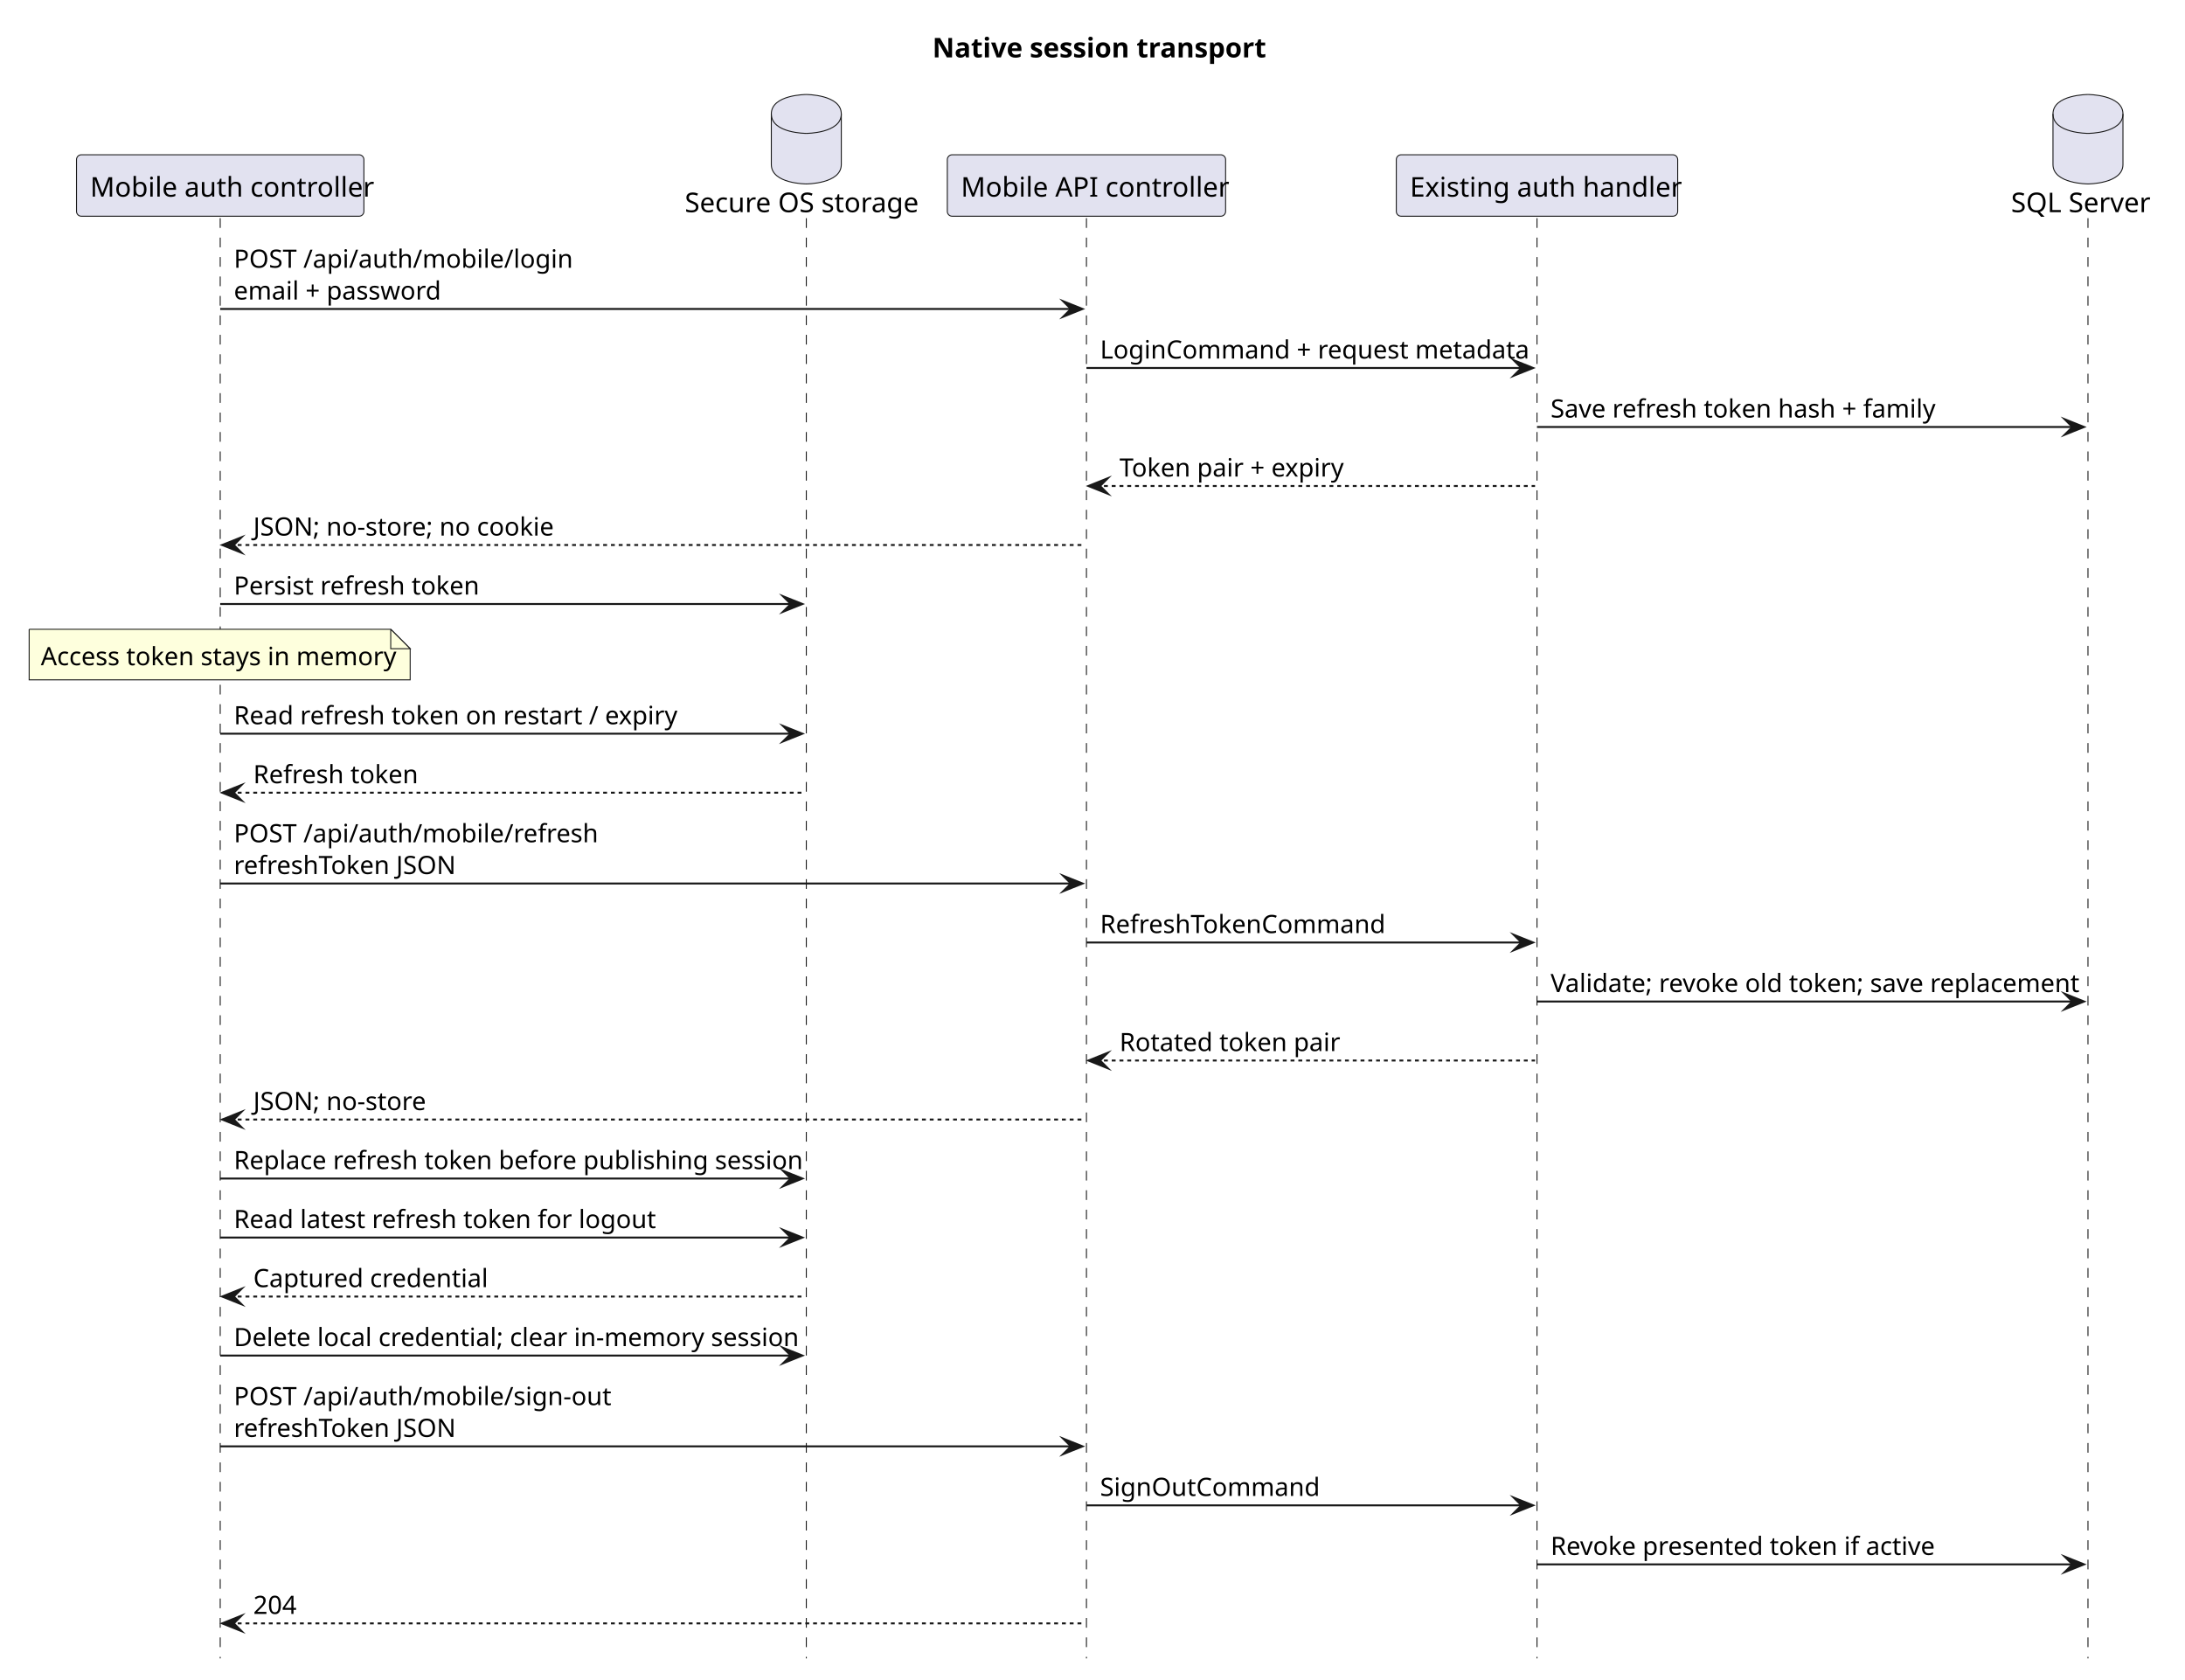
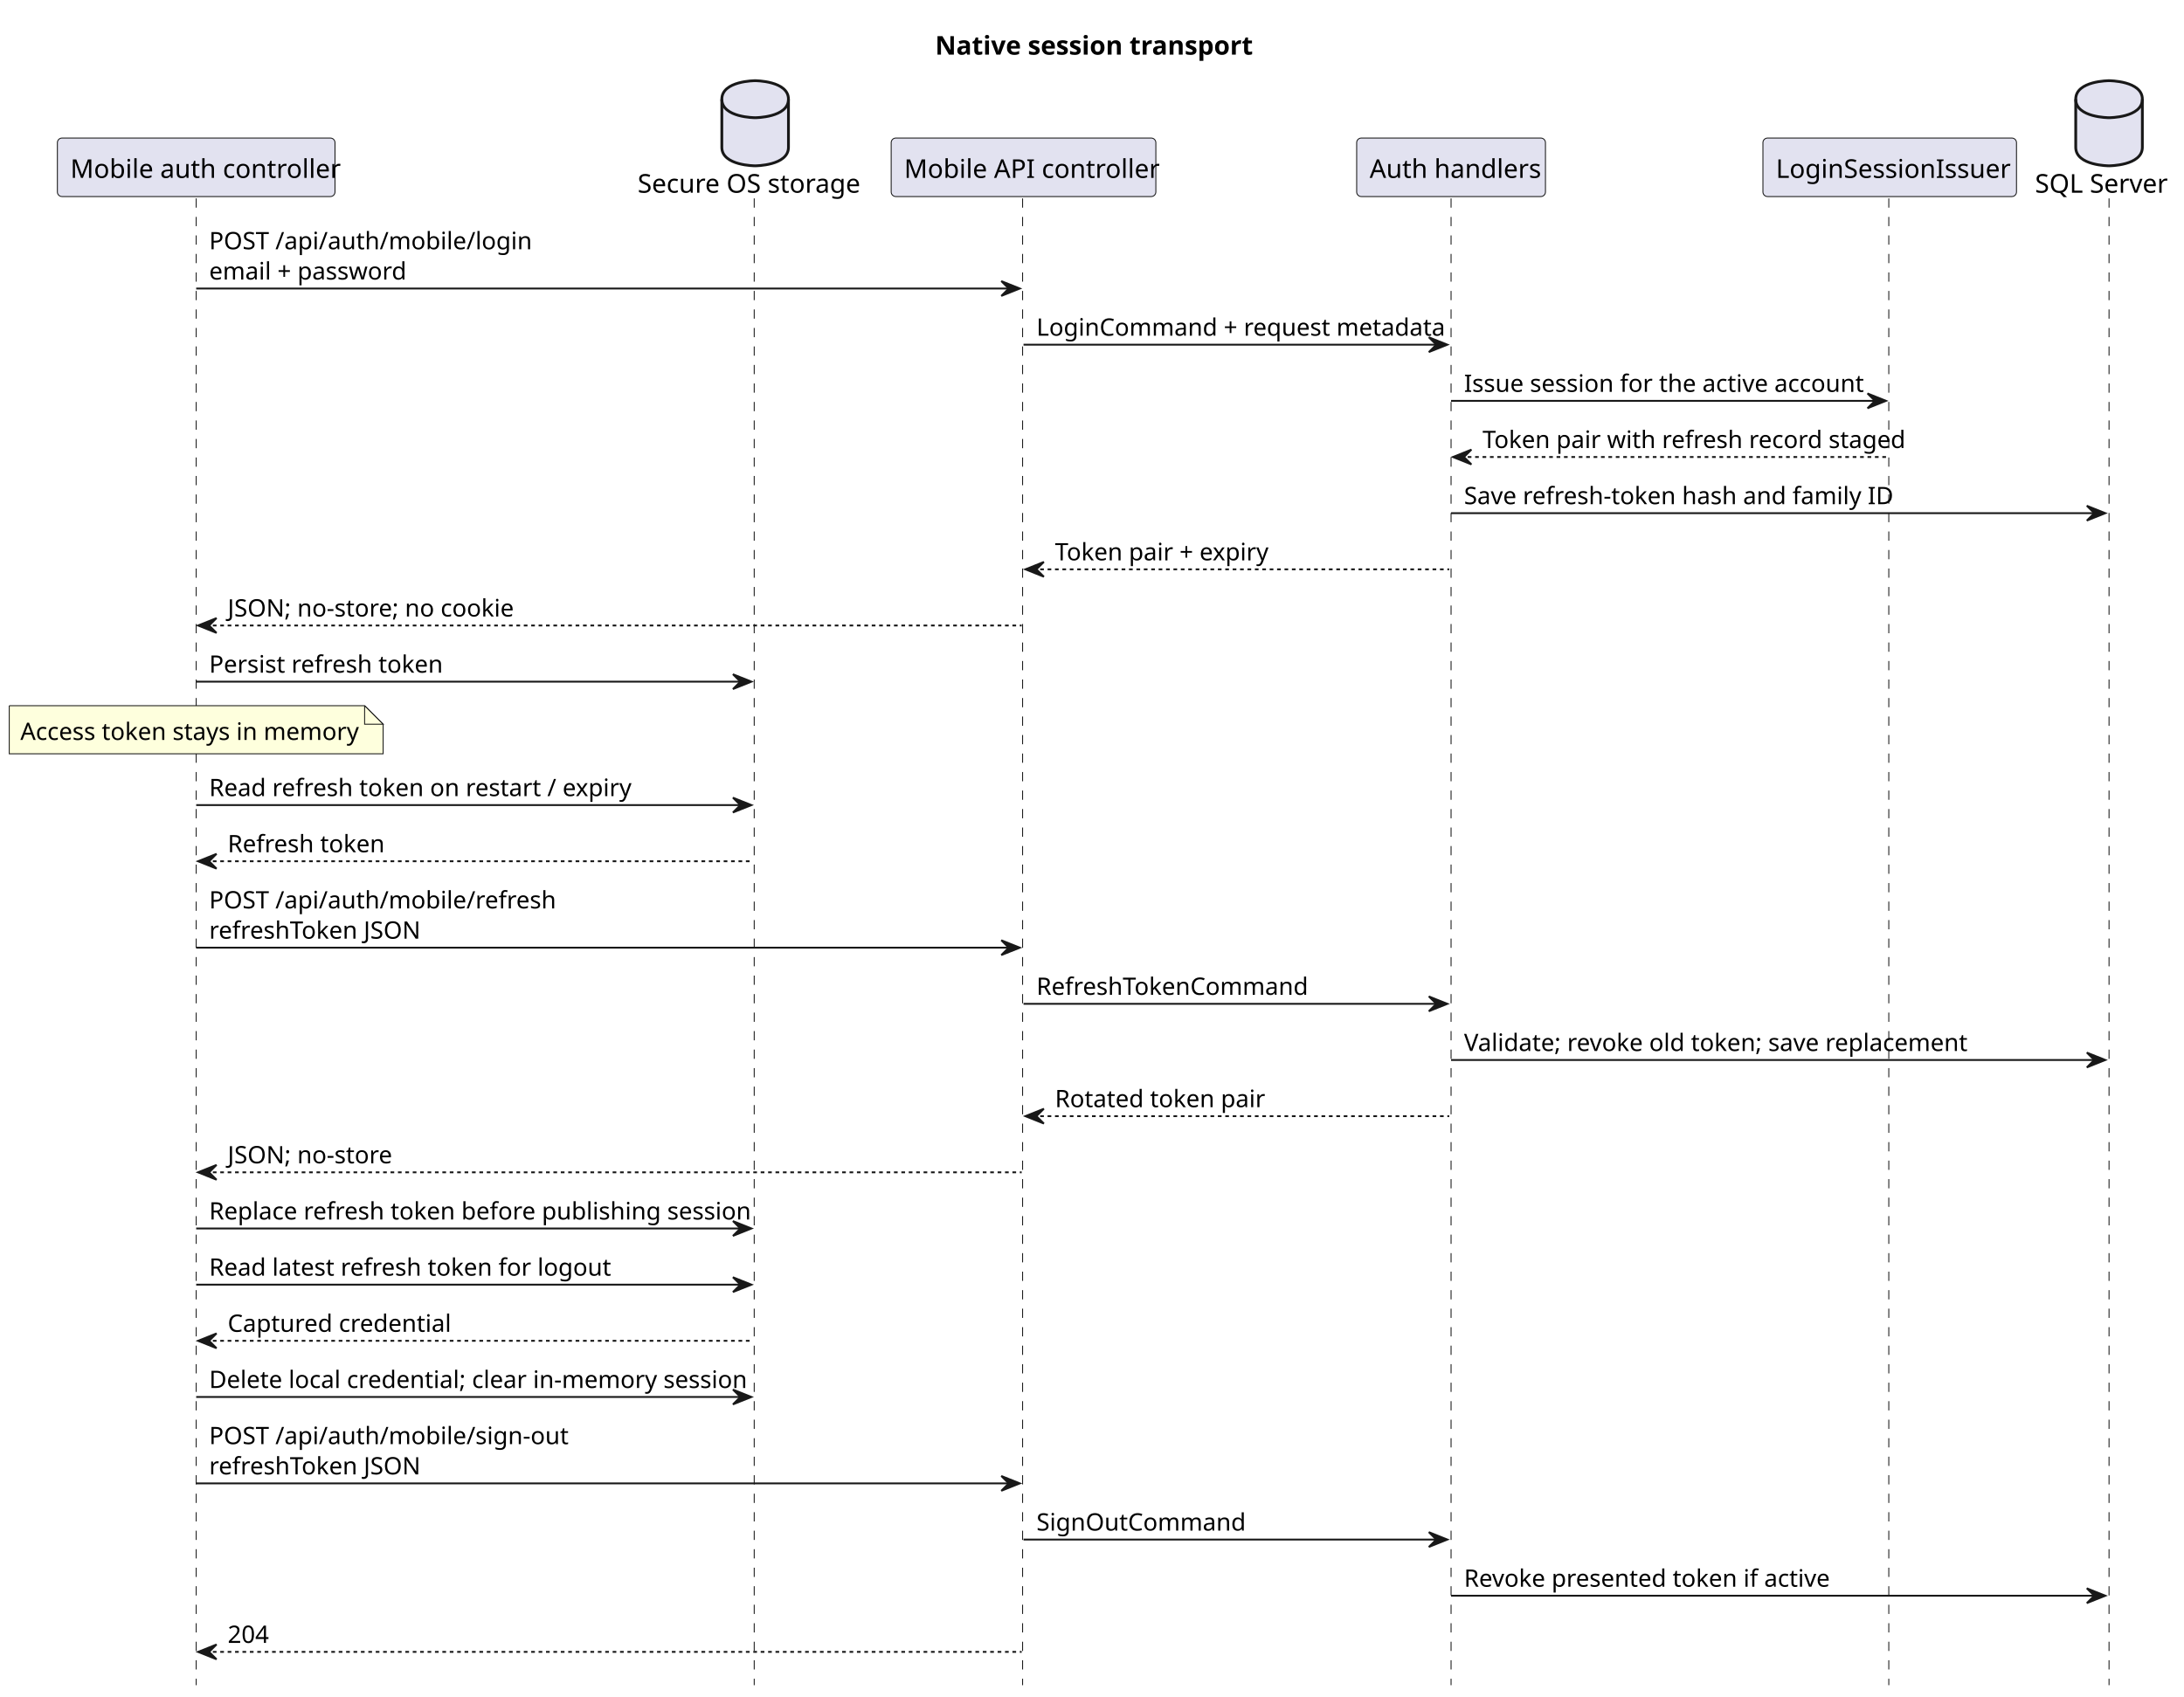
- <svg xmlns="http://www.w3.org/2000/svg" version="1.1" data-diagram-type="SEQUENCE" style="width:1124px;height:864px;background:#FFFFFF;" width="1124px" height="864px" viewBox="0 0 1124 864" zoomAndPan="magnify" preserveAspectRatio="none" contentStyleType="text/css">
+ <svg xmlns="http://www.w3.org/2000/svg" contentStyleType="text/css" height="917px" preserveAspectRatio="none" style="width:1180px;height:917px;background:#FFFFFF;" version="1.1" viewBox="0 0 1180 917" width="1180px" zoomAndPan="magnify">
  <defs />
-   <g font-family="sans-serif" lengthAdjust="spacing">
-     <g class="title" data-source-line="1">
-       <text x="479.635" y="29.533" fill="#000" font-size="14" textLength="163.386" font-weight="700">Native session transport</text>
-     </g>
-     <g class="participant-lifeline" data-qualified-name="Client" data-entity-uid="part1" id="part1-lifeline" data-source-line="3">
-       <g>
-         <rect x="109.779" y="112.219" width="8" height="740.789" fill="#000" fill-opacity="0" />
-         <line x1="113.279" y1="112.219" x2="113.279" y2="853.008" style="stroke:#181818;stroke-width:0.5;stroke-dasharray:5,5;" />
-       </g>
-     </g>
-     <g class="participant-lifeline" data-qualified-name="Store" data-entity-uid="part2" id="part2-lifeline" data-source-line="4">
-       <g>
-         <rect x="411.279" y="112.219" width="8" height="740.789" fill="#000" fill-opacity="0" />
-         <line x1="414.779" y1="112.219" x2="414.779" y2="853.008" style="stroke:#181818;stroke-width:0.5;stroke-dasharray:5,5;" />
-       </g>
-     </g>
-     <g class="participant-lifeline" data-qualified-name="API" data-entity-uid="part3" id="part3-lifeline" data-source-line="5">
-       <g>
-         <rect x="555.392" y="112.219" width="8" height="740.789" fill="#000" fill-opacity="0" />
-         <line x1="558.892" y1="112.219" x2="558.892" y2="853.008" style="stroke:#181818;stroke-width:0.5;stroke-dasharray:5,5;" />
-       </g>
-     </g>
-     <g class="participant-lifeline" data-qualified-name="Handler" data-entity-uid="part4" id="part4-lifeline" data-source-line="6">
-       <g>
-         <rect x="787.157" y="112.219" width="8" height="740.789" fill="#000" fill-opacity="0" />
-         <line x1="790.657" y1="112.219" x2="790.657" y2="853.008" style="stroke:#181818;stroke-width:0.5;stroke-dasharray:5,5;" />
-       </g>
-     </g>
-     <g class="participant-lifeline" data-qualified-name="DB" data-entity-uid="part5" id="part5-lifeline" data-source-line="7">
-       <g>
-         <rect x="1070.586" y="112.219" width="8" height="740.789" fill="#000" fill-opacity="0" />
-         <line x1="1074.086" y1="112.219" x2="1074.086" y2="853.008" style="stroke:#181818;stroke-width:0.5;stroke-dasharray:5,5;" />
-       </g>
-     </g>
-     <g class="participant participant-head" data-qualified-name="Client" data-entity-uid="part1" id="part1-head" data-source-line="3">
-       <rect x="39.355" y="79.609" width="147.848" height="31.609" fill="#E2E2F0" style="stroke:#181818;stroke-width:0.5;" rx="2.5" ry="2.5" />
-       <text x="46.355" y="101.143" fill="#000" font-size="14" textLength="133.848">Mobile auth controller</text>
-     </g>
-     <g class="participant participant-head" data-qualified-name="Store" data-entity-uid="part2" id="part2-head" data-source-line="4">
-       <text x="352.248" y="109.143" fill="#000" font-size="14" textLength="119.062">Secure OS storage</text>
-       <path d="M396.779,58.609 C396.779,48.609 414.779,48.609 414.779,48.609 C414.779,48.609 432.779,48.609 432.779,58.609 L432.779,84.609 C432.779,94.609 414.779,94.609 414.779,94.609 C414.779,94.609 396.779,94.609 396.779,84.609 L396.779,58.609" style="stroke:#181818;stroke-width:0.5;" fill="#E2E2F0" />
-       <path d="M396.779,58.609 C396.779,68.609 414.779,68.609 414.779,68.609 C414.779,68.609 432.779,68.609 432.779,58.609" style="stroke:#181818;stroke-width:0.5;" fill="none" />
-     </g>
-     <g class="participant participant-head" data-qualified-name="API" data-entity-uid="part3" id="part3-head" data-source-line="5">
-       <rect x="487.31" y="79.609" width="143.165" height="31.609" fill="#E2E2F0" style="stroke:#181818;stroke-width:0.5;" rx="2.5" ry="2.5" />
-       <text x="494.31" y="101.143" fill="#000" font-size="14" textLength="129.165">Mobile API controller</text>
-     </g>
-     <g class="participant participant-head" data-qualified-name="Handler" data-entity-uid="part4" id="part4-head" data-source-line="6">
-       <rect x="718.282" y="79.609" width="144.751" height="31.609" fill="#E2E2F0" style="stroke:#181818;stroke-width:0.5;" rx="2.5" ry="2.5" />
-       <text x="725.282" y="101.143" fill="#000" font-size="14" textLength="130.751">Existing auth handler</text>
-     </g>
-     <g class="participant participant-head" data-qualified-name="DB" data-entity-uid="part5" id="part5-head" data-source-line="7">
-       <text x="1034.517" y="109.143" fill="#000" font-size="14" textLength="73.138">SQL Server</text>
-       <path d="M1056.086,58.609 C1056.086,48.609 1074.086,48.609 1074.086,48.609 C1074.086,48.609 1092.086,48.609 1092.086,58.609 L1092.086,84.609 C1092.086,94.609 1074.086,94.609 1074.086,94.609 C1074.086,94.609 1056.086,94.609 1056.086,84.609 L1056.086,58.609" style="stroke:#181818;stroke-width:0.5;" fill="#E2E2F0" />
-       <path d="M1056.086,58.609 C1056.086,68.609 1074.086,68.609 1074.086,68.609 C1074.086,68.609 1092.086,68.609 1092.086,58.609" style="stroke:#181818;stroke-width:0.5;" fill="none" />
-     </g>
-     <g class="message" data-entity-1="part1" data-entity-2="part3" id="msg1" data-source-line="8">
-       <polygon points="546.892,154.922,556.892,158.922,546.892,162.922,550.892,158.922" fill="#181818" style="stroke:#181818;stroke-width:1;stroke-linejoin:miter;stroke-miterlimit:10;" />
-       <line x1="113.279" y1="158.922" x2="552.892" y2="158.922" style="stroke:#181818;stroke-width:1;" />
-       <text x="120.279" y="137.714" fill="#000" font-size="13" textLength="161.865">POST /api/auth/mobile/login</text>
-       <text x="120.279" y="154.065" fill="#000" font-size="13" textLength="101.518">email + password</text>
-     </g>
-     <g class="message" data-entity-1="part3" data-entity-2="part4" id="msg2" data-source-line="9">
-       <polygon points="778.657,185.273,788.657,189.273,778.657,193.273,782.657,189.273" fill="#181818" style="stroke:#181818;stroke-width:1;stroke-linejoin:miter;stroke-miterlimit:10;" />
-       <line x1="558.892" y1="189.273" x2="784.657" y2="189.273" style="stroke:#181818;stroke-width:1;" />
-       <text x="565.892" y="184.417" fill="#000" font-size="13" textLength="207.765">LoginCommand + request metadata</text>
-     </g>
-     <g class="message" data-entity-1="part4" data-entity-2="part5" id="msg3" data-source-line="10">
-       <polygon points="1062.086,215.625,1072.086,219.625,1062.086,223.625,1066.086,219.625" fill="#181818" style="stroke:#181818;stroke-width:1;stroke-linejoin:miter;stroke-miterlimit:10;" />
-       <line x1="790.657" y1="219.625" x2="1068.086" y2="219.625" style="stroke:#181818;stroke-width:1;" />
-       <text x="797.657" y="214.769" fill="#000" font-size="13" textLength="189.681">Save refresh token hash + family</text>
-     </g>
-     <g class="message" data-entity-1="part4" data-entity-2="part3" id="msg4" data-source-line="11">
-       <polygon points="569.892,245.977,559.892,249.977,569.892,253.977,565.892,249.977" fill="#181818" style="stroke:#181818;stroke-width:1;stroke-linejoin:miter;stroke-miterlimit:10;" />
-       <line x1="563.892" y1="249.977" x2="789.657" y2="249.977" style="stroke:#181818;stroke-width:1;stroke-dasharray:2,2;" />
-       <text x="575.892" y="245.12" fill="#000" font-size="13" textLength="110.913">Token pair + expiry</text>
-     </g>
-     <g class="message" data-entity-1="part3" data-entity-2="part1" id="msg5" data-source-line="12">
-       <polygon points="124.279,276.328,114.279,280.328,124.279,284.328,120.279,280.328" fill="#181818" style="stroke:#181818;stroke-width:1;stroke-linejoin:miter;stroke-miterlimit:10;" />
-       <line x1="118.279" y1="280.328" x2="557.892" y2="280.328" style="stroke:#181818;stroke-width:1;stroke-dasharray:2,2;" />
-       <text x="130.279" y="275.472" fill="#000" font-size="13" textLength="152.458">JSON; no-store; no cookie</text>
-     </g>
-     <g class="message" data-entity-1="part1" data-entity-2="part2" id="msg6" data-source-line="13">
-       <polygon points="402.779,306.68,412.779,310.68,402.779,314.68,406.779,310.68" fill="#181818" style="stroke:#181818;stroke-width:1;stroke-linejoin:miter;stroke-miterlimit:10;" />
-       <line x1="113.279" y1="310.68" x2="408.779" y2="310.68" style="stroke:#181818;stroke-width:1;" />
-       <text x="120.279" y="305.823" fill="#000" font-size="13" textLength="119.215">Persist refresh token</text>
-     </g>
-     <path d="M15,323.68 L15,349.68 L211,349.68 L211,333.68 L201,323.68 L15,323.68" style="stroke:#181818;stroke-width:0.5;" fill="#FEFFDD" />
-     <path d="M201,323.68 L201,333.68 L211,333.68 L201,323.68" style="stroke:#181818;stroke-width:0.5;" fill="#FEFFDD" />
-     <text x="21" y="342.175" fill="#000" font-size="13" textLength="175.557">Access token stays in memory</text>
-     <g class="message" data-entity-1="part1" data-entity-2="part2" id="msg7" data-source-line="15">
-       <polygon points="402.779,373.383,412.779,377.383,402.779,381.383,406.779,377.383" fill="#181818" style="stroke:#181818;stroke-width:1;stroke-linejoin:miter;stroke-miterlimit:10;" />
-       <line x1="113.279" y1="377.383" x2="408.779" y2="377.383" style="stroke:#181818;stroke-width:1;" />
-       <text x="120.279" y="372.526" fill="#000" font-size="13" textLength="214.602">Read refresh token on restart / expiry</text>
-     </g>
-     <g class="message" data-entity-1="part2" data-entity-2="part1" id="msg8" data-source-line="16">
-       <polygon points="124.279,403.734,114.279,407.734,124.279,411.734,120.279,407.734" fill="#181818" style="stroke:#181818;stroke-width:1;stroke-linejoin:miter;stroke-miterlimit:10;" />
-       <line x1="118.279" y1="407.734" x2="413.779" y2="407.734" style="stroke:#181818;stroke-width:1;stroke-dasharray:2,2;" />
-       <text x="130.279" y="402.878" fill="#000" font-size="13" textLength="80.933">Refresh token</text>
-     </g>
-     <g class="message" data-entity-1="part1" data-entity-2="part3" id="msg9" data-source-line="17">
-       <polygon points="546.892,450.438,556.892,454.438,546.892,458.438,550.892,454.438" fill="#181818" style="stroke:#181818;stroke-width:1;stroke-linejoin:miter;stroke-miterlimit:10;" />
-       <line x1="113.279" y1="454.438" x2="552.892" y2="454.438" style="stroke:#181818;stroke-width:1;" />
-       <text x="120.279" y="433.229" fill="#000" font-size="13" textLength="174.859">POST /api/auth/mobile/refresh</text>
-       <text x="120.279" y="449.581" fill="#000" font-size="13" textLength="114.874">refreshToken JSON</text>
-     </g>
-     <g class="message" data-entity-1="part3" data-entity-2="part4" id="msg10" data-source-line="18">
-       <polygon points="778.657,480.789,788.657,484.789,778.657,488.789,782.657,484.789" fill="#181818" style="stroke:#181818;stroke-width:1;stroke-linejoin:miter;stroke-miterlimit:10;" />
-       <line x1="558.892" y1="484.789" x2="784.657" y2="484.789" style="stroke:#181818;stroke-width:1;" />
-       <text x="565.892" y="479.933" fill="#000" font-size="13" textLength="141.616">RefreshTokenCommand</text>
-     </g>
-     <g class="message" data-entity-1="part4" data-entity-2="part5" id="msg11" data-source-line="19">
-       <polygon points="1062.086,511.141,1072.086,515.141,1062.086,519.141,1066.086,515.141" fill="#181818" style="stroke:#181818;stroke-width:1;stroke-linejoin:miter;stroke-miterlimit:10;" />
-       <line x1="790.657" y1="515.141" x2="1068.086" y2="515.141" style="stroke:#181818;stroke-width:1;" />
-       <text x="797.657" y="510.284" fill="#000" font-size="13" textLength="259.429">Validate; revoke old token; save replacement</text>
-     </g>
-     <g class="message" data-entity-1="part4" data-entity-2="part3" id="msg12" data-source-line="20">
-       <polygon points="569.892,541.492,559.892,545.492,569.892,549.492,565.892,545.492" fill="#181818" style="stroke:#181818;stroke-width:1;stroke-linejoin:miter;stroke-miterlimit:10;" />
-       <line x1="563.892" y1="545.492" x2="789.657" y2="545.492" style="stroke:#181818;stroke-width:1;stroke-dasharray:2,2;" />
-       <text x="575.892" y="540.636" fill="#000" font-size="13" textLength="106.234">Rotated token pair</text>
-     </g>
-     <g class="message" data-entity-1="part3" data-entity-2="part1" id="msg13" data-source-line="21">
-       <polygon points="124.279,571.844,114.279,575.844,124.279,579.844,120.279,575.844" fill="#181818" style="stroke:#181818;stroke-width:1;stroke-linejoin:miter;stroke-miterlimit:10;" />
-       <line x1="118.279" y1="575.844" x2="557.892" y2="575.844" style="stroke:#181818;stroke-width:1;stroke-dasharray:2,2;" />
-       <text x="130.279" y="570.987" fill="#000" font-size="13" textLength="89.584">JSON; no-store</text>
-     </g>
-     <g class="message" data-entity-1="part1" data-entity-2="part2" id="msg14" data-source-line="22">
-       <polygon points="402.779,602.195,412.779,606.195,402.779,610.195,406.779,606.195" fill="#181818" style="stroke:#181818;stroke-width:1;stroke-linejoin:miter;stroke-miterlimit:10;" />
-       <line x1="113.279" y1="606.195" x2="408.779" y2="606.195" style="stroke:#181818;stroke-width:1;" />
-       <text x="120.279" y="601.339" fill="#000" font-size="13" textLength="277.5">Replace refresh token before publishing session</text>
-     </g>
-     <g class="message" data-entity-1="part1" data-entity-2="part2" id="msg15" data-source-line="23">
-       <polygon points="402.779,632.547,412.779,636.547,402.779,640.547,406.779,636.547" fill="#181818" style="stroke:#181818;stroke-width:1;stroke-linejoin:miter;stroke-miterlimit:10;" />
-       <line x1="113.279" y1="636.547" x2="408.779" y2="636.547" style="stroke:#181818;stroke-width:1;" />
-       <text x="120.279" y="631.69" fill="#000" font-size="13" textLength="203.062">Read latest refresh token for logout</text>
-     </g>
-     <g class="message" data-entity-1="part2" data-entity-2="part1" id="msg16" data-source-line="24">
-       <polygon points="124.279,662.898,114.279,666.898,124.279,670.898,120.279,666.898" fill="#181818" style="stroke:#181818;stroke-width:1;stroke-linejoin:miter;stroke-miterlimit:10;" />
-       <line x1="118.279" y1="666.898" x2="413.779" y2="666.898" style="stroke:#181818;stroke-width:1;stroke-dasharray:2,2;" />
-       <text x="130.279" y="662.042" fill="#000" font-size="13" textLength="113.458">Captured credential</text>
-     </g>
-     <g class="message" data-entity-1="part1" data-entity-2="part2" id="msg17" data-source-line="25">
-       <polygon points="402.779,693.25,412.779,697.25,402.779,701.25,406.779,697.25" fill="#181818" style="stroke:#181818;stroke-width:1;stroke-linejoin:miter;stroke-miterlimit:10;" />
-       <line x1="113.279" y1="697.25" x2="408.779" y2="697.25" style="stroke:#181818;stroke-width:1;" />
-       <text x="120.279" y="692.394" fill="#000" font-size="13" textLength="276.002">Delete local credential; clear in-memory session</text>
-     </g>
-     <g class="message" data-entity-1="part1" data-entity-2="part3" id="msg18" data-source-line="26">
-       <polygon points="546.892,739.953,556.892,743.953,546.892,747.953,550.892,743.953" fill="#181818" style="stroke:#181818;stroke-width:1;stroke-linejoin:miter;stroke-miterlimit:10;" />
-       <line x1="113.279" y1="743.953" x2="552.892" y2="743.953" style="stroke:#181818;stroke-width:1;" />
-       <text x="120.279" y="722.745" fill="#000" font-size="13" textLength="180.648">POST /api/auth/mobile/sign-out</text>
-       <text x="120.279" y="739.097" fill="#000" font-size="13" textLength="114.874">refreshToken JSON</text>
-     </g>
-     <g class="message" data-entity-1="part3" data-entity-2="part4" id="msg19" data-source-line="27">
-       <polygon points="778.657,770.305,788.657,774.305,778.657,778.305,782.657,774.305" fill="#181818" style="stroke:#181818;stroke-width:1;stroke-linejoin:miter;stroke-miterlimit:10;" />
-       <line x1="558.892" y1="774.305" x2="784.657" y2="774.305" style="stroke:#181818;stroke-width:1;" />
-       <text x="565.892" y="769.448" fill="#000" font-size="13" textLength="106.939">SignOutCommand</text>
-     </g>
-     <g class="message" data-entity-1="part4" data-entity-2="part5" id="msg20" data-source-line="28">
-       <polygon points="1062.086,800.656,1072.086,804.656,1062.086,808.656,1066.086,804.656" fill="#181818" style="stroke:#181818;stroke-width:1;stroke-linejoin:miter;stroke-miterlimit:10;" />
-       <line x1="790.657" y1="804.656" x2="1068.086" y2="804.656" style="stroke:#181818;stroke-width:1;" />
-       <text x="797.657" y="799.8" fill="#000" font-size="13" textLength="188.608">Revoke presented token if active</text>
-     </g>
-     <g class="message" data-entity-1="part3" data-entity-2="part1" id="msg21" data-source-line="29">
-       <polygon points="124.279,831.008,114.279,835.008,124.279,839.008,120.279,835.008" fill="#181818" style="stroke:#181818;stroke-width:1;stroke-linejoin:miter;stroke-miterlimit:10;" />
-       <line x1="118.279" y1="835.008" x2="557.892" y2="835.008" style="stroke:#181818;stroke-width:1;stroke-dasharray:2,2;" />
-       <text x="130.279" y="830.151" fill="#000" font-size="13" textLength="21.69">204</text>
-     </g>
+   <g>
+     <text fill="#000000" font-family="sans-serif" font-size="14" font-weight="bold" lengthAdjust="spacing" textLength="173" x="505.25" y="29.533">Native session transport</text>
+     <line style="stroke:#181818;stroke-width:0.5;stroke-dasharray:5.0,5.0;" x1="106" x2="106" y1="107.219" y2="910.711" />
+     <line style="stroke:#181818;stroke-width:0.5;stroke-dasharray:5.0,5.0;" x1="407.5" x2="407.5" y1="107.219" y2="910.711" />
+     <line style="stroke:#181818;stroke-width:0.5;stroke-dasharray:5.0,5.0;" x1="552.5" x2="552.5" y1="107.219" y2="910.711" />
+     <line style="stroke:#181818;stroke-width:0.5;stroke-dasharray:5.0,5.0;" x1="784" x2="784" y1="107.219" y2="910.711" />
+     <line style="stroke:#181818;stroke-width:0.5;stroke-dasharray:5.0,5.0;" x1="1020.5" x2="1020.5" y1="107.219" y2="910.711" />
+     <line style="stroke:#181818;stroke-width:0.5;stroke-dasharray:5.0,5.0;" x1="1139.5" x2="1139.5" y1="107.219" y2="910.711" />
+     <rect fill="#E2E2F0" height="31.609" rx="2.5" ry="2.5" style="stroke:#181818;stroke-width:0.5;" width="150" x="31" y="74.609" />
+     <text fill="#000000" font-family="sans-serif" font-size="14" lengthAdjust="spacing" textLength="136" x="38" y="96.143">Mobile auth controller</text>
+     <text fill="#000000" font-family="sans-serif" font-size="14" lengthAdjust="spacing" textLength="121" x="344.5" y="104.143">Secure OS storage</text>
+     <path d="M390,53.609 C390,43.609 408,43.609 408,43.609 C408,43.609 426,43.609 426,53.609 L426,79.609 C426,89.609 408,89.609 408,89.609 C408,89.609 390,89.609 390,79.609 L390,53.609 " fill="#E2E2F0" style="stroke:#181818;stroke-width:1.5;" />
+     <path d="M390,53.609 C390,63.609 408,63.609 408,63.609 C408,63.609 426,63.609 426,53.609 " fill="none" style="stroke:#181818;stroke-width:1.5;" />
+     <rect fill="#E2E2F0" height="31.609" rx="2.5" ry="2.5" style="stroke:#181818;stroke-width:0.5;" width="143" x="481.5" y="74.609" />
+     <text fill="#000000" font-family="sans-serif" font-size="14" lengthAdjust="spacing" textLength="129" x="488.5" y="96.143">Mobile API controller</text>
+     <rect fill="#E2E2F0" height="31.609" rx="2.5" ry="2.5" style="stroke:#181818;stroke-width:0.5;" width="102" x="733" y="74.609" />
+     <text fill="#000000" font-family="sans-serif" font-size="14" lengthAdjust="spacing" textLength="88" x="740" y="96.143">Auth handlers</text>
+     <rect fill="#E2E2F0" height="31.609" rx="2.5" ry="2.5" style="stroke:#181818;stroke-width:0.5;" width="137" x="952.5" y="74.609" />
+     <text fill="#000000" font-family="sans-serif" font-size="14" lengthAdjust="spacing" textLength="123" x="959.5" y="96.143">LoginSessionIssuer</text>
+     <text fill="#000000" font-family="sans-serif" font-size="14" lengthAdjust="spacing" textLength="74" x="1099.5" y="104.143">SQL Server</text>
+     <path d="M1121.5,53.609 C1121.5,43.609 1139.5,43.609 1139.5,43.609 C1139.5,43.609 1157.5,43.609 1157.5,53.609 L1157.5,79.609 C1157.5,89.609 1139.5,89.609 1139.5,89.609 C1139.5,89.609 1121.5,89.609 1121.5,79.609 L1121.5,53.609 " fill="#E2E2F0" style="stroke:#181818;stroke-width:1.5;" />
+     <path d="M1121.5,53.609 C1121.5,63.609 1139.5,63.609 1139.5,63.609 C1139.5,63.609 1157.5,63.609 1157.5,53.609 " fill="none" style="stroke:#181818;stroke-width:1.5;" />
+     <polygon fill="#181818" points="541,151.922,551,155.922,541,159.922,545,155.922" style="stroke:#181818;stroke-width:1.0;" />
+     <line style="stroke:#181818;stroke-width:1.0;" x1="106" x2="547" y1="155.922" y2="155.922" />
+     <text fill="#000000" font-family="sans-serif" font-size="13" lengthAdjust="spacing" textLength="162" x="113" y="134.714">POST /api/auth/mobile/login</text>
+     <text fill="#000000" font-family="sans-serif" font-size="13" lengthAdjust="spacing" textLength="102" x="113" y="151.065">email + password</text>
+     <polygon fill="#181818" points="772,182.273,782,186.273,772,190.273,776,186.273" style="stroke:#181818;stroke-width:1.0;" />
+     <line style="stroke:#181818;stroke-width:1.0;" x1="553" x2="778" y1="186.273" y2="186.273" />
+     <text fill="#000000" font-family="sans-serif" font-size="13" lengthAdjust="spacing" textLength="207" x="560" y="181.417">LoginCommand + request metadata</text>
+     <polygon fill="#181818" points="1009,212.625,1019,216.625,1009,220.625,1013,216.625" style="stroke:#181818;stroke-width:1.0;" />
+     <line style="stroke:#181818;stroke-width:1.0;" x1="784" x2="1015" y1="216.625" y2="216.625" />
+     <text fill="#000000" font-family="sans-serif" font-size="13" lengthAdjust="spacing" textLength="207" x="791" y="211.769">Issue session for the active account</text>
+     <polygon fill="#181818" points="795,242.977,785,246.977,795,250.977,791,246.977" style="stroke:#181818;stroke-width:1.0;" />
+     <line style="stroke:#181818;stroke-width:1.0;stroke-dasharray:2.0,2.0;" x1="789" x2="1020" y1="246.977" y2="246.977" />
+     <text fill="#000000" font-family="sans-serif" font-size="13" lengthAdjust="spacing" textLength="213" x="801" y="242.12">Token pair with refresh record staged</text>
+     <polygon fill="#181818" points="1127.5,273.328,1137.5,277.328,1127.5,281.328,1131.5,277.328" style="stroke:#181818;stroke-width:1.0;" />
+     <line style="stroke:#181818;stroke-width:1.0;" x1="784" x2="1133.5" y1="277.328" y2="277.328" />
+     <text fill="#000000" font-family="sans-serif" font-size="13" lengthAdjust="spacing" textLength="218" x="791" y="272.472">Save refresh-token hash and family ID</text>
+     <polygon fill="#181818" points="564,303.68,554,307.68,564,311.68,560,307.68" style="stroke:#181818;stroke-width:1.0;" />
+     <line style="stroke:#181818;stroke-width:1.0;stroke-dasharray:2.0,2.0;" x1="558" x2="783" y1="307.68" y2="307.68" />
+     <text fill="#000000" font-family="sans-serif" font-size="13" lengthAdjust="spacing" textLength="111" x="570" y="302.823">Token pair + expiry</text>
+     <polygon fill="#181818" points="117,334.031,107,338.031,117,342.031,113,338.031" style="stroke:#181818;stroke-width:1.0;" />
+     <line style="stroke:#181818;stroke-width:1.0;stroke-dasharray:2.0,2.0;" x1="111" x2="552" y1="338.031" y2="338.031" />
+     <text fill="#000000" font-family="sans-serif" font-size="13" lengthAdjust="spacing" textLength="153" x="123" y="333.175">JSON; no-store; no cookie</text>
+     <polygon fill="#181818" points="396,364.383,406,368.383,396,372.383,400,368.383" style="stroke:#181818;stroke-width:1.0;" />
+     <line style="stroke:#181818;stroke-width:1.0;" x1="106" x2="402" y1="368.383" y2="368.383" />
+     <text fill="#000000" font-family="sans-serif" font-size="13" lengthAdjust="spacing" textLength="120" x="113" y="363.526">Persist refresh token</text>
+     <path d="M5,381.383 L5,407.383 L207,407.383 L207,391.383 L197,381.383 L5,381.383 " fill="#FEFFDD" style="stroke:#181818;stroke-width:0.5;" />
+     <path d="M197,381.383 L197,391.383 L207,391.383 L197,381.383 " fill="#FEFFDD" style="stroke:#181818;stroke-width:0.5;" />
+     <text fill="#000000" font-family="sans-serif" font-size="13" lengthAdjust="spacing" textLength="181" x="11" y="399.878">Access token stays in memory</text>
+     <polygon fill="#181818" points="396,431.086,406,435.086,396,439.086,400,435.086" style="stroke:#181818;stroke-width:1.0;" />
+     <line style="stroke:#181818;stroke-width:1.0;" x1="106" x2="402" y1="435.086" y2="435.086" />
+     <text fill="#000000" font-family="sans-serif" font-size="13" lengthAdjust="spacing" textLength="215" x="113" y="430.229">Read refresh token on restart / expiry</text>
+     <polygon fill="#181818" points="117,461.438,107,465.438,117,469.438,113,465.438" style="stroke:#181818;stroke-width:1.0;" />
+     <line style="stroke:#181818;stroke-width:1.0;stroke-dasharray:2.0,2.0;" x1="111" x2="407" y1="465.438" y2="465.438" />
+     <text fill="#000000" font-family="sans-serif" font-size="13" lengthAdjust="spacing" textLength="80" x="123" y="460.581">Refresh token</text>
+     <polygon fill="#181818" points="541,508.141,551,512.141,541,516.141,545,512.141" style="stroke:#181818;stroke-width:1.0;" />
+     <line style="stroke:#181818;stroke-width:1.0;" x1="106" x2="547" y1="512.141" y2="512.141" />
+     <text fill="#000000" font-family="sans-serif" font-size="13" lengthAdjust="spacing" textLength="174" x="113" y="490.933">POST /api/auth/mobile/refresh</text>
+     <text fill="#000000" font-family="sans-serif" font-size="13" lengthAdjust="spacing" textLength="112" x="113" y="507.284">refreshToken JSON</text>
+     <polygon fill="#181818" points="772,538.492,782,542.492,772,546.492,776,542.492" style="stroke:#181818;stroke-width:1.0;" />
+     <line style="stroke:#181818;stroke-width:1.0;" x1="553" x2="778" y1="542.492" y2="542.492" />
+     <text fill="#000000" font-family="sans-serif" font-size="13" lengthAdjust="spacing" textLength="138" x="560" y="537.636">RefreshTokenCommand</text>
+     <polygon fill="#181818" points="1127.5,568.844,1137.5,572.844,1127.5,576.844,1131.5,572.844" style="stroke:#181818;stroke-width:1.0;" />
+     <line style="stroke:#181818;stroke-width:1.0;" x1="784" x2="1133.5" y1="572.844" y2="572.844" />
+     <text fill="#000000" font-family="sans-serif" font-size="13" lengthAdjust="spacing" textLength="258" x="791" y="567.987">Validate; revoke old token; save replacement</text>
+     <polygon fill="#181818" points="564,599.195,554,603.195,564,607.195,560,603.195" style="stroke:#181818;stroke-width:1.0;" />
+     <line style="stroke:#181818;stroke-width:1.0;stroke-dasharray:2.0,2.0;" x1="558" x2="783" y1="603.195" y2="603.195" />
+     <text fill="#000000" font-family="sans-serif" font-size="13" lengthAdjust="spacing" textLength="106" x="570" y="598.339">Rotated token pair</text>
+     <polygon fill="#181818" points="117,629.547,107,633.547,117,637.547,113,633.547" style="stroke:#181818;stroke-width:1.0;" />
+     <line style="stroke:#181818;stroke-width:1.0;stroke-dasharray:2.0,2.0;" x1="111" x2="552" y1="633.547" y2="633.547" />
+     <text fill="#000000" font-family="sans-serif" font-size="13" lengthAdjust="spacing" textLength="89" x="123" y="628.69">JSON; no-store</text>
+     <polygon fill="#181818" points="396,659.898,406,663.898,396,667.898,400,663.898" style="stroke:#181818;stroke-width:1.0;" />
+     <line style="stroke:#181818;stroke-width:1.0;" x1="106" x2="402" y1="663.898" y2="663.898" />
+     <text fill="#000000" font-family="sans-serif" font-size="13" lengthAdjust="spacing" textLength="276" x="113" y="659.042">Replace refresh token before publishing session</text>
+     <polygon fill="#181818" points="396,690.25,406,694.25,396,698.25,400,694.25" style="stroke:#181818;stroke-width:1.0;" />
+     <line style="stroke:#181818;stroke-width:1.0;" x1="106" x2="402" y1="694.25" y2="694.25" />
+     <text fill="#000000" font-family="sans-serif" font-size="13" lengthAdjust="spacing" textLength="202" x="113" y="689.394">Read latest refresh token for logout</text>
+     <polygon fill="#181818" points="117,720.602,107,724.602,117,728.602,113,724.602" style="stroke:#181818;stroke-width:1.0;" />
+     <line style="stroke:#181818;stroke-width:1.0;stroke-dasharray:2.0,2.0;" x1="111" x2="407" y1="724.602" y2="724.602" />
+     <text fill="#000000" font-family="sans-serif" font-size="13" lengthAdjust="spacing" textLength="112" x="123" y="719.745">Captured credential</text>
+     <polygon fill="#181818" points="396,750.953,406,754.953,396,758.953,400,754.953" style="stroke:#181818;stroke-width:1.0;" />
+     <line style="stroke:#181818;stroke-width:1.0;" x1="106" x2="402" y1="754.953" y2="754.953" />
+     <text fill="#000000" font-family="sans-serif" font-size="13" lengthAdjust="spacing" textLength="278" x="113" y="750.097">Delete local credential; clear in-memory session</text>
+     <polygon fill="#181818" points="541,797.656,551,801.656,541,805.656,545,801.656" style="stroke:#181818;stroke-width:1.0;" />
+     <line style="stroke:#181818;stroke-width:1.0;" x1="106" x2="547" y1="801.656" y2="801.656" />
+     <text fill="#000000" font-family="sans-serif" font-size="13" lengthAdjust="spacing" textLength="181" x="113" y="780.448">POST /api/auth/mobile/sign-out</text>
+     <text fill="#000000" font-family="sans-serif" font-size="13" lengthAdjust="spacing" textLength="112" x="113" y="796.8">refreshToken JSON</text>
+     <polygon fill="#181818" points="772,828.008,782,832.008,772,836.008,776,832.008" style="stroke:#181818;stroke-width:1.0;" />
+     <line style="stroke:#181818;stroke-width:1.0;" x1="553" x2="778" y1="832.008" y2="832.008" />
+     <text fill="#000000" font-family="sans-serif" font-size="13" lengthAdjust="spacing" textLength="106" x="560" y="827.151">SignOutCommand</text>
+     <polygon fill="#181818" points="1127.5,858.359,1137.5,862.359,1127.5,866.359,1131.5,862.359" style="stroke:#181818;stroke-width:1.0;" />
+     <line style="stroke:#181818;stroke-width:1.0;" x1="784" x2="1133.5" y1="862.359" y2="862.359" />
+     <text fill="#000000" font-family="sans-serif" font-size="13" lengthAdjust="spacing" textLength="186" x="791" y="857.503">Revoke presented token if active</text>
+     <polygon fill="#181818" points="117,888.711,107,892.711,117,896.711,113,892.711" style="stroke:#181818;stroke-width:1.0;" />
+     <line style="stroke:#181818;stroke-width:1.0;stroke-dasharray:2.0,2.0;" x1="111" x2="552" y1="892.711" y2="892.711" />
+     <text fill="#000000" font-family="sans-serif" font-size="13" lengthAdjust="spacing" textLength="21" x="123" y="887.855">204</text>
  </g>
</svg>
